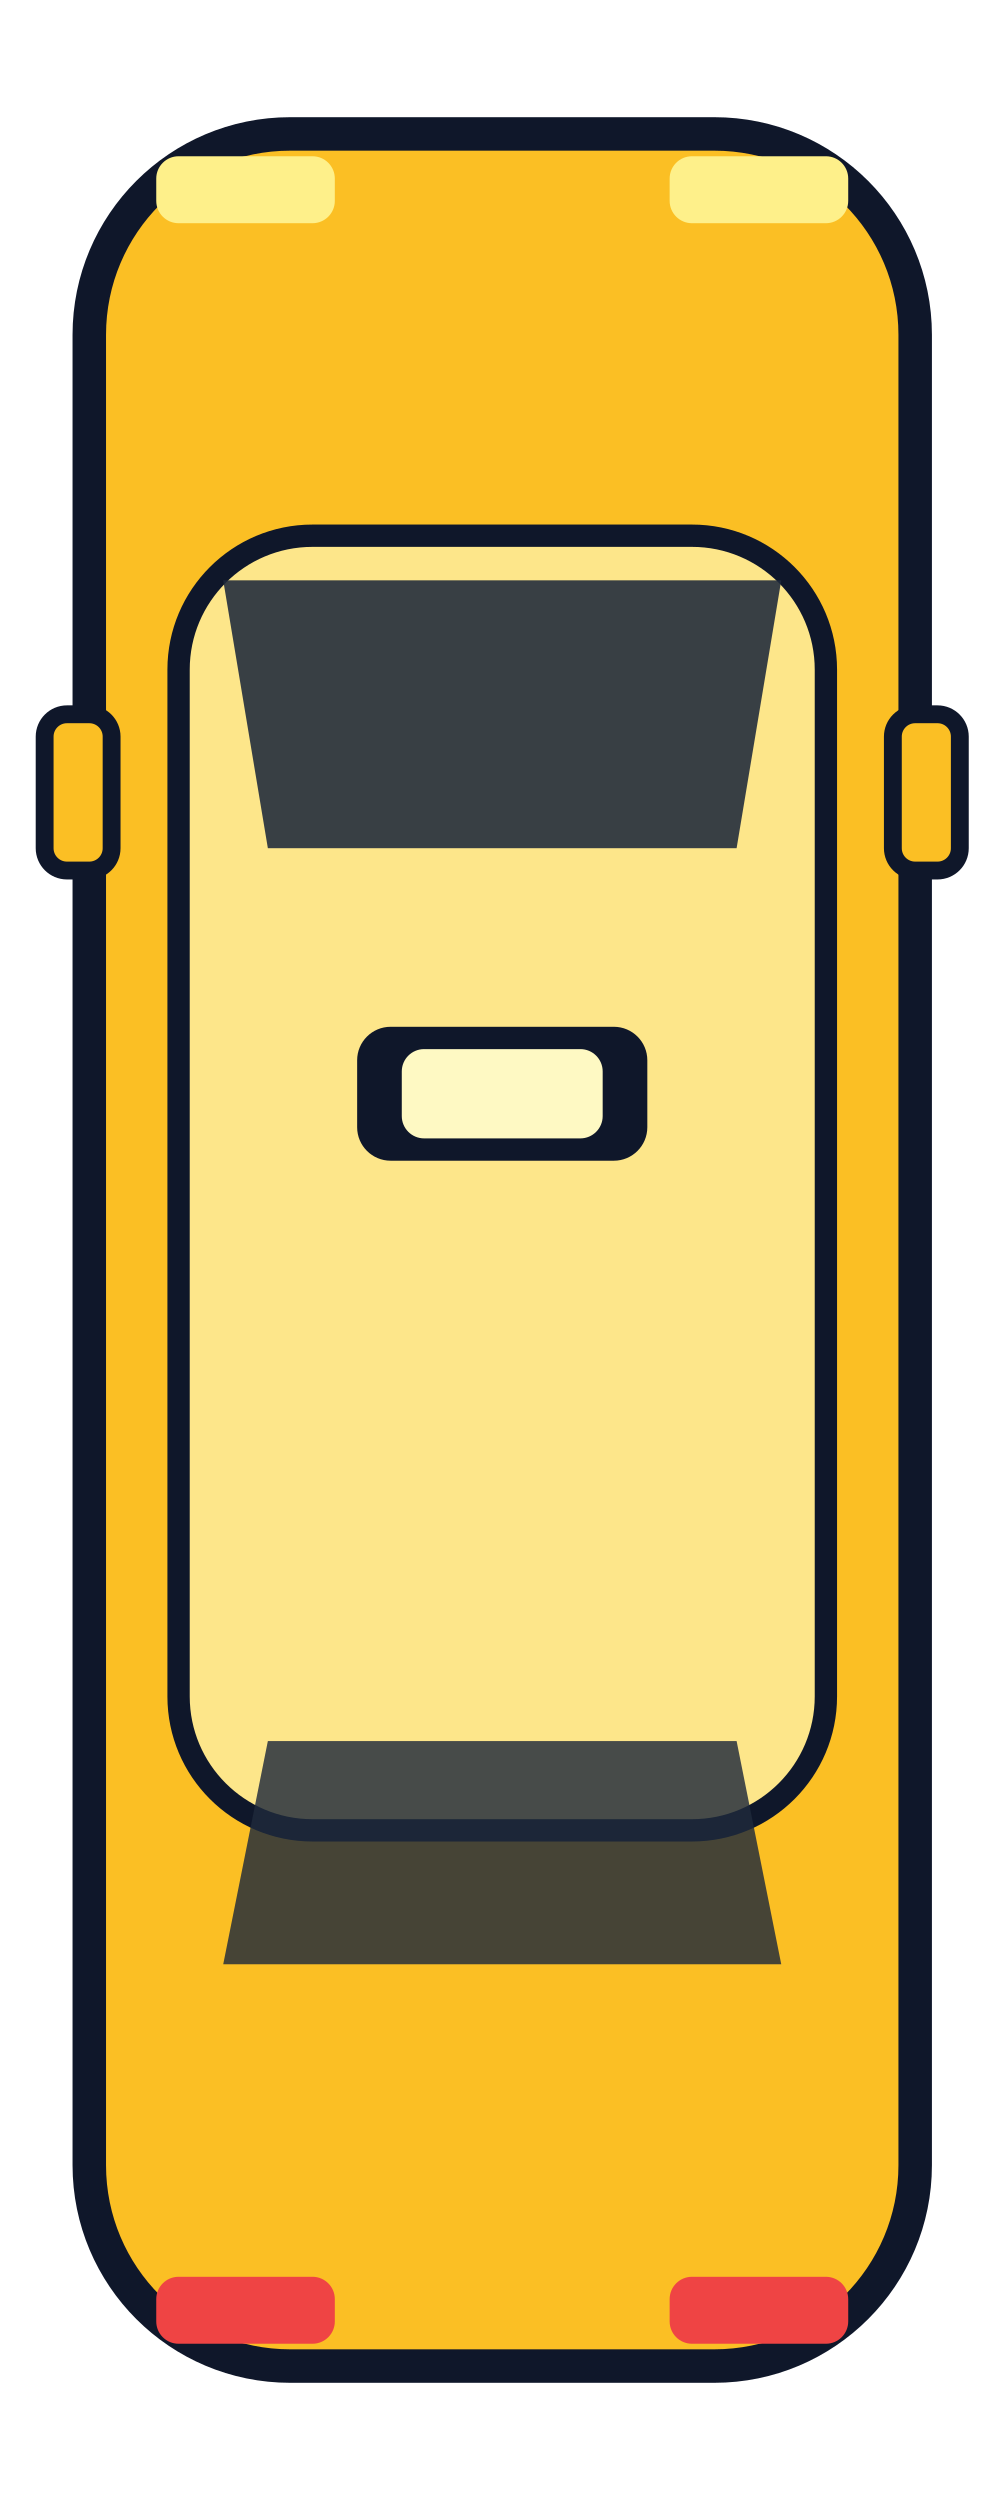
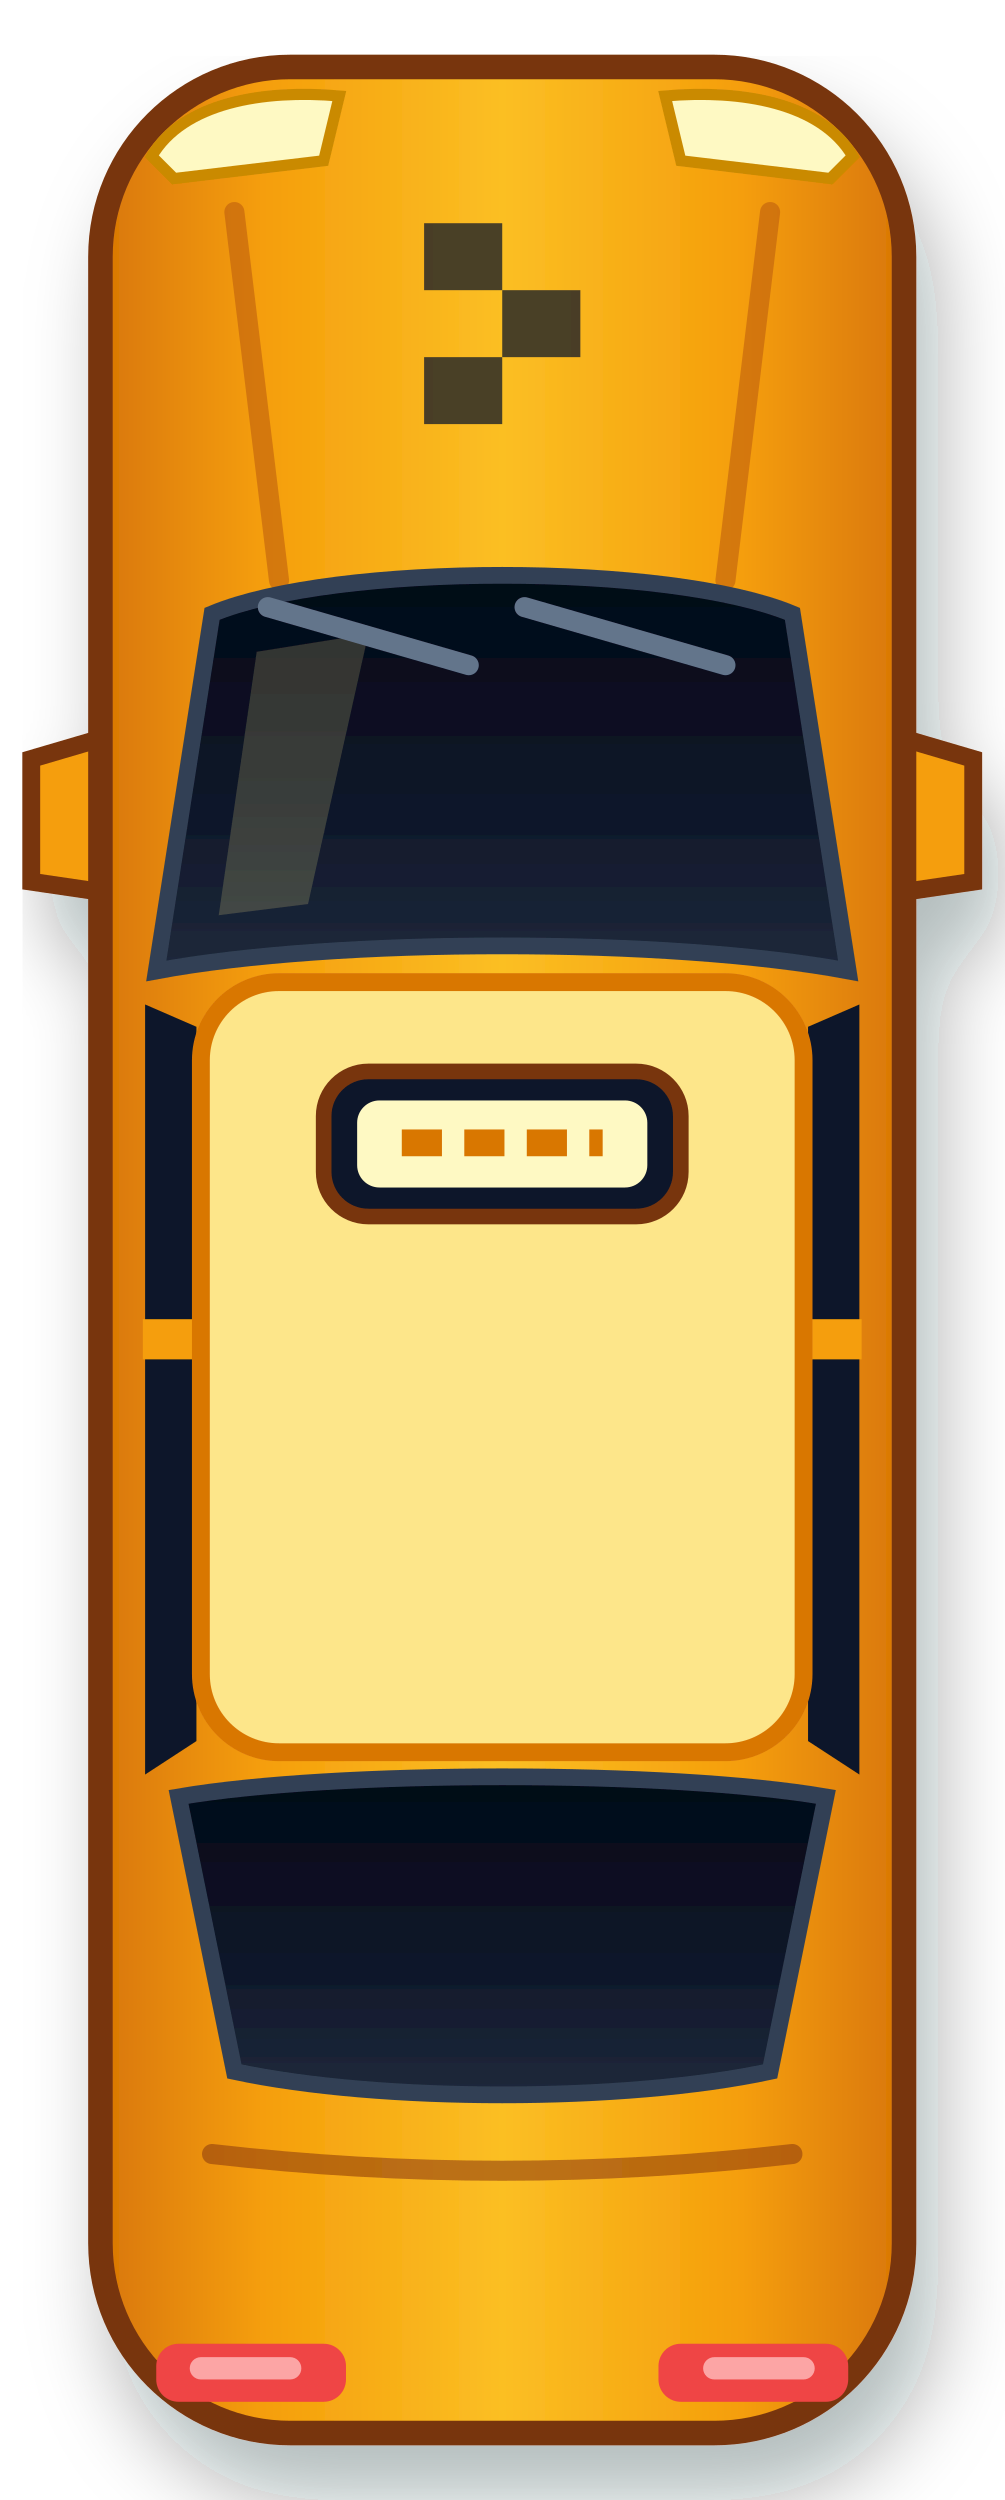
- <svg xmlns="http://www.w3.org/2000/svg" viewBox="0 0 45 112" width="45" height="112">
-   <rect x="4" y="6" width="37" height="100" rx="9" fill="#FBBF24" stroke="#0F172A" stroke-width="1.5" />
-   <rect x="8" y="24" width="29" height="58" rx="6" fill="#FDE68A" stroke="#0F172A" stroke-width="1" />
-   <path d="M10 26 L35 26 L33 38 L12 38 Z" fill="#1E293B" opacity="0.88" />
-   <path d="M12 78 L33 78 L35 88 L10 88 Z" fill="#1E293B" opacity="0.82" />
-   <rect x="2" y="32" width="3" height="7" rx="1" fill="#FBBF24" stroke="#0F172A" stroke-width="0.8" />
-   <rect x="40" y="32" width="3" height="7" rx="1" fill="#FBBF24" stroke="#0F172A" stroke-width="0.8" />
-   <rect x="7" y="7" width="8" height="3" rx="1" fill="#FEF08A" />
-   <rect x="30" y="7" width="8" height="3" rx="1" fill="#FEF08A" />
-   <rect x="7" y="102" width="8" height="3" rx="1" fill="#EF4444" />
-   <rect x="30" y="102" width="8" height="3" rx="1" fill="#EF4444" />
-   <rect x="16" y="46" width="13" height="6" rx="1.5" fill="#0F172A" />
-   <rect x="18" y="47" width="9" height="4" rx="1" fill="#FEF9C3" />
+ <svg xmlns="http://www.w3.org/2000/svg" viewBox="0 0 45 112" width="45" height="112" fill="none">
+   <defs>
+     <filter id="cty-shadow" x="-20%" y="-10%" width="140%" height="122%">
+       <feDropShadow dx="1" dy="2.5" stdDeviation="1.8" flood-color="#0F172A" flood-opacity="0.3" />
+     </filter>
+     <linearGradient id="cty-body" x1="0" y1="0" x2="1" y2="0">
+       <stop offset="0%" stop-color="#D97706" />
+       <stop offset="20%" stop-color="#F59E0B" />
+       <stop offset="50%" stop-color="#FBBF24" />
+       <stop offset="80%" stop-color="#F59E0B" />
+       <stop offset="100%" stop-color="#D97706" />
+     </linearGradient>
+     <linearGradient id="cty-glass" x1="0" y1="0" x2="0" y2="1">
+       <stop offset="0%" stop-color="#020617" />
+       <stop offset="60%" stop-color="#0F172A" />
+       <stop offset="100%" stop-color="#1E293B" />
+     </linearGradient>
+   </defs>
+   <g filter="url(#cty-shadow)">
+     <path d="M4.8 33 L1.4 34 L1.4 39.5 L4.8 40 Z" fill="#F59E0B" stroke="#78350F" stroke-width="0.8" />
+     <path d="M40.2 33 L43.6 34 L43.6 39.5 L40.2 40 Z" fill="#F59E0B" stroke="#78350F" stroke-width="0.8" />
+     <rect x="4.5" y="3" width="36" height="106" rx="8.5" fill="url(#cty-body)" stroke="#78350F" stroke-width="1.1" />
+     <path d="M10.5 9.5 L12.5 26 M34.5 9.5 L32.5 26" stroke="#B45309" stroke-opacity="0.5" stroke-width="0.9" stroke-linecap="round" />
+     <rect x="19" y="10" width="3.5" height="3" fill="#0F172A" fill-opacity="0.75" />
+     <rect x="22.5" y="13" width="3.5" height="3" fill="#0F172A" fill-opacity="0.75" />
+     <rect x="19" y="16" width="3.5" height="3" fill="#0F172A" fill-opacity="0.75" />
+     <path d="M9.5 96.5 Q22.5 98 35.5 96.5" stroke="#92400E" stroke-opacity="0.6" stroke-width="0.9" stroke-linecap="round" />
+     <path d="M9.5 27.5 C15 25.2 30 25.2 35.5 27.5 L38 43.5 C30 42 15 42 7 43.5 Z" fill="url(#cty-glass)" stroke="#334155" stroke-width="0.75" />
+     <path d="M11.5 29.2 L16.5 28.4 L13.8 40.5 L9.8 41 Z" fill="#FEF08A" opacity="0.18" />
+     <line x1="12" y1="27.2" x2="21" y2="29.8" stroke="#64748B" stroke-width="0.9" stroke-linecap="round" />
+     <line x1="23.5" y1="27.2" x2="32.5" y2="29.8" stroke="#64748B" stroke-width="0.9" stroke-linecap="round" />
+     <path d="M6.5 45 L8.8 46 L8.8 78 L6.5 79.5 Z" fill="#0F172A" />
+     <path d="M38.5 45 L36.2 46 L36.2 78 L38.5 79.5 Z" fill="#0F172A" />
+     <line x1="6.4" y1="60" x2="9" y2="60" stroke="#F59E0B" stroke-width="1.8" />
+     <line x1="36" y1="60" x2="38.6" y2="60" stroke="#F59E0B" stroke-width="1.8" />
+     <rect x="9" y="44" width="27" height="34.5" rx="3.5" fill="#FDE68A" stroke="#D97706" stroke-width="0.8" />
+     <rect x="14.5" y="48" width="16" height="6.5" rx="2" fill="#0F172A" stroke="#78350F" stroke-width="0.7" />
+     <rect x="16" y="49.3" width="13" height="3.9" rx="1" fill="#FEF9C3" />
+     <line x1="18" y1="51.2" x2="27" y2="51.2" stroke="#D97706" stroke-width="1.2" stroke-dasharray="1.8 1" />
+     <path d="M8 80.5 C15 79.3 30 79.3 37 80.5 L34.5 92.8 C28 94.2 17 94.2 10.5 92.8 Z" fill="url(#cty-glass)" stroke="#334155" stroke-width="0.75" />
+     <path d="M6.8 7 C8.2 4.6 11.8 4 15.2 4.3 L14.5 7.2 L7.8 8 Z" fill="#FEF9C3" stroke="#CA8A04" stroke-width="0.5" />
+     <path d="M38.2 7 C36.8 4.6 33.2 4 29.8 4.3 L30.5 7.2 L37.2 8 Z" fill="#FEF9C3" stroke="#CA8A04" stroke-width="0.5" />
+     <rect x="7" y="105" width="8.5" height="2.6" rx="1" fill="#EF4444" />
+     <rect x="29.5" y="105" width="8.5" height="2.6" rx="1" fill="#EF4444" />
+     <rect x="8.5" y="105.6" width="5" height="1" rx="0.5" fill="#FCA5A5" />
+     <rect x="31.5" y="105.6" width="5" height="1" rx="0.5" fill="#FCA5A5" />
+   </g>
</svg>
